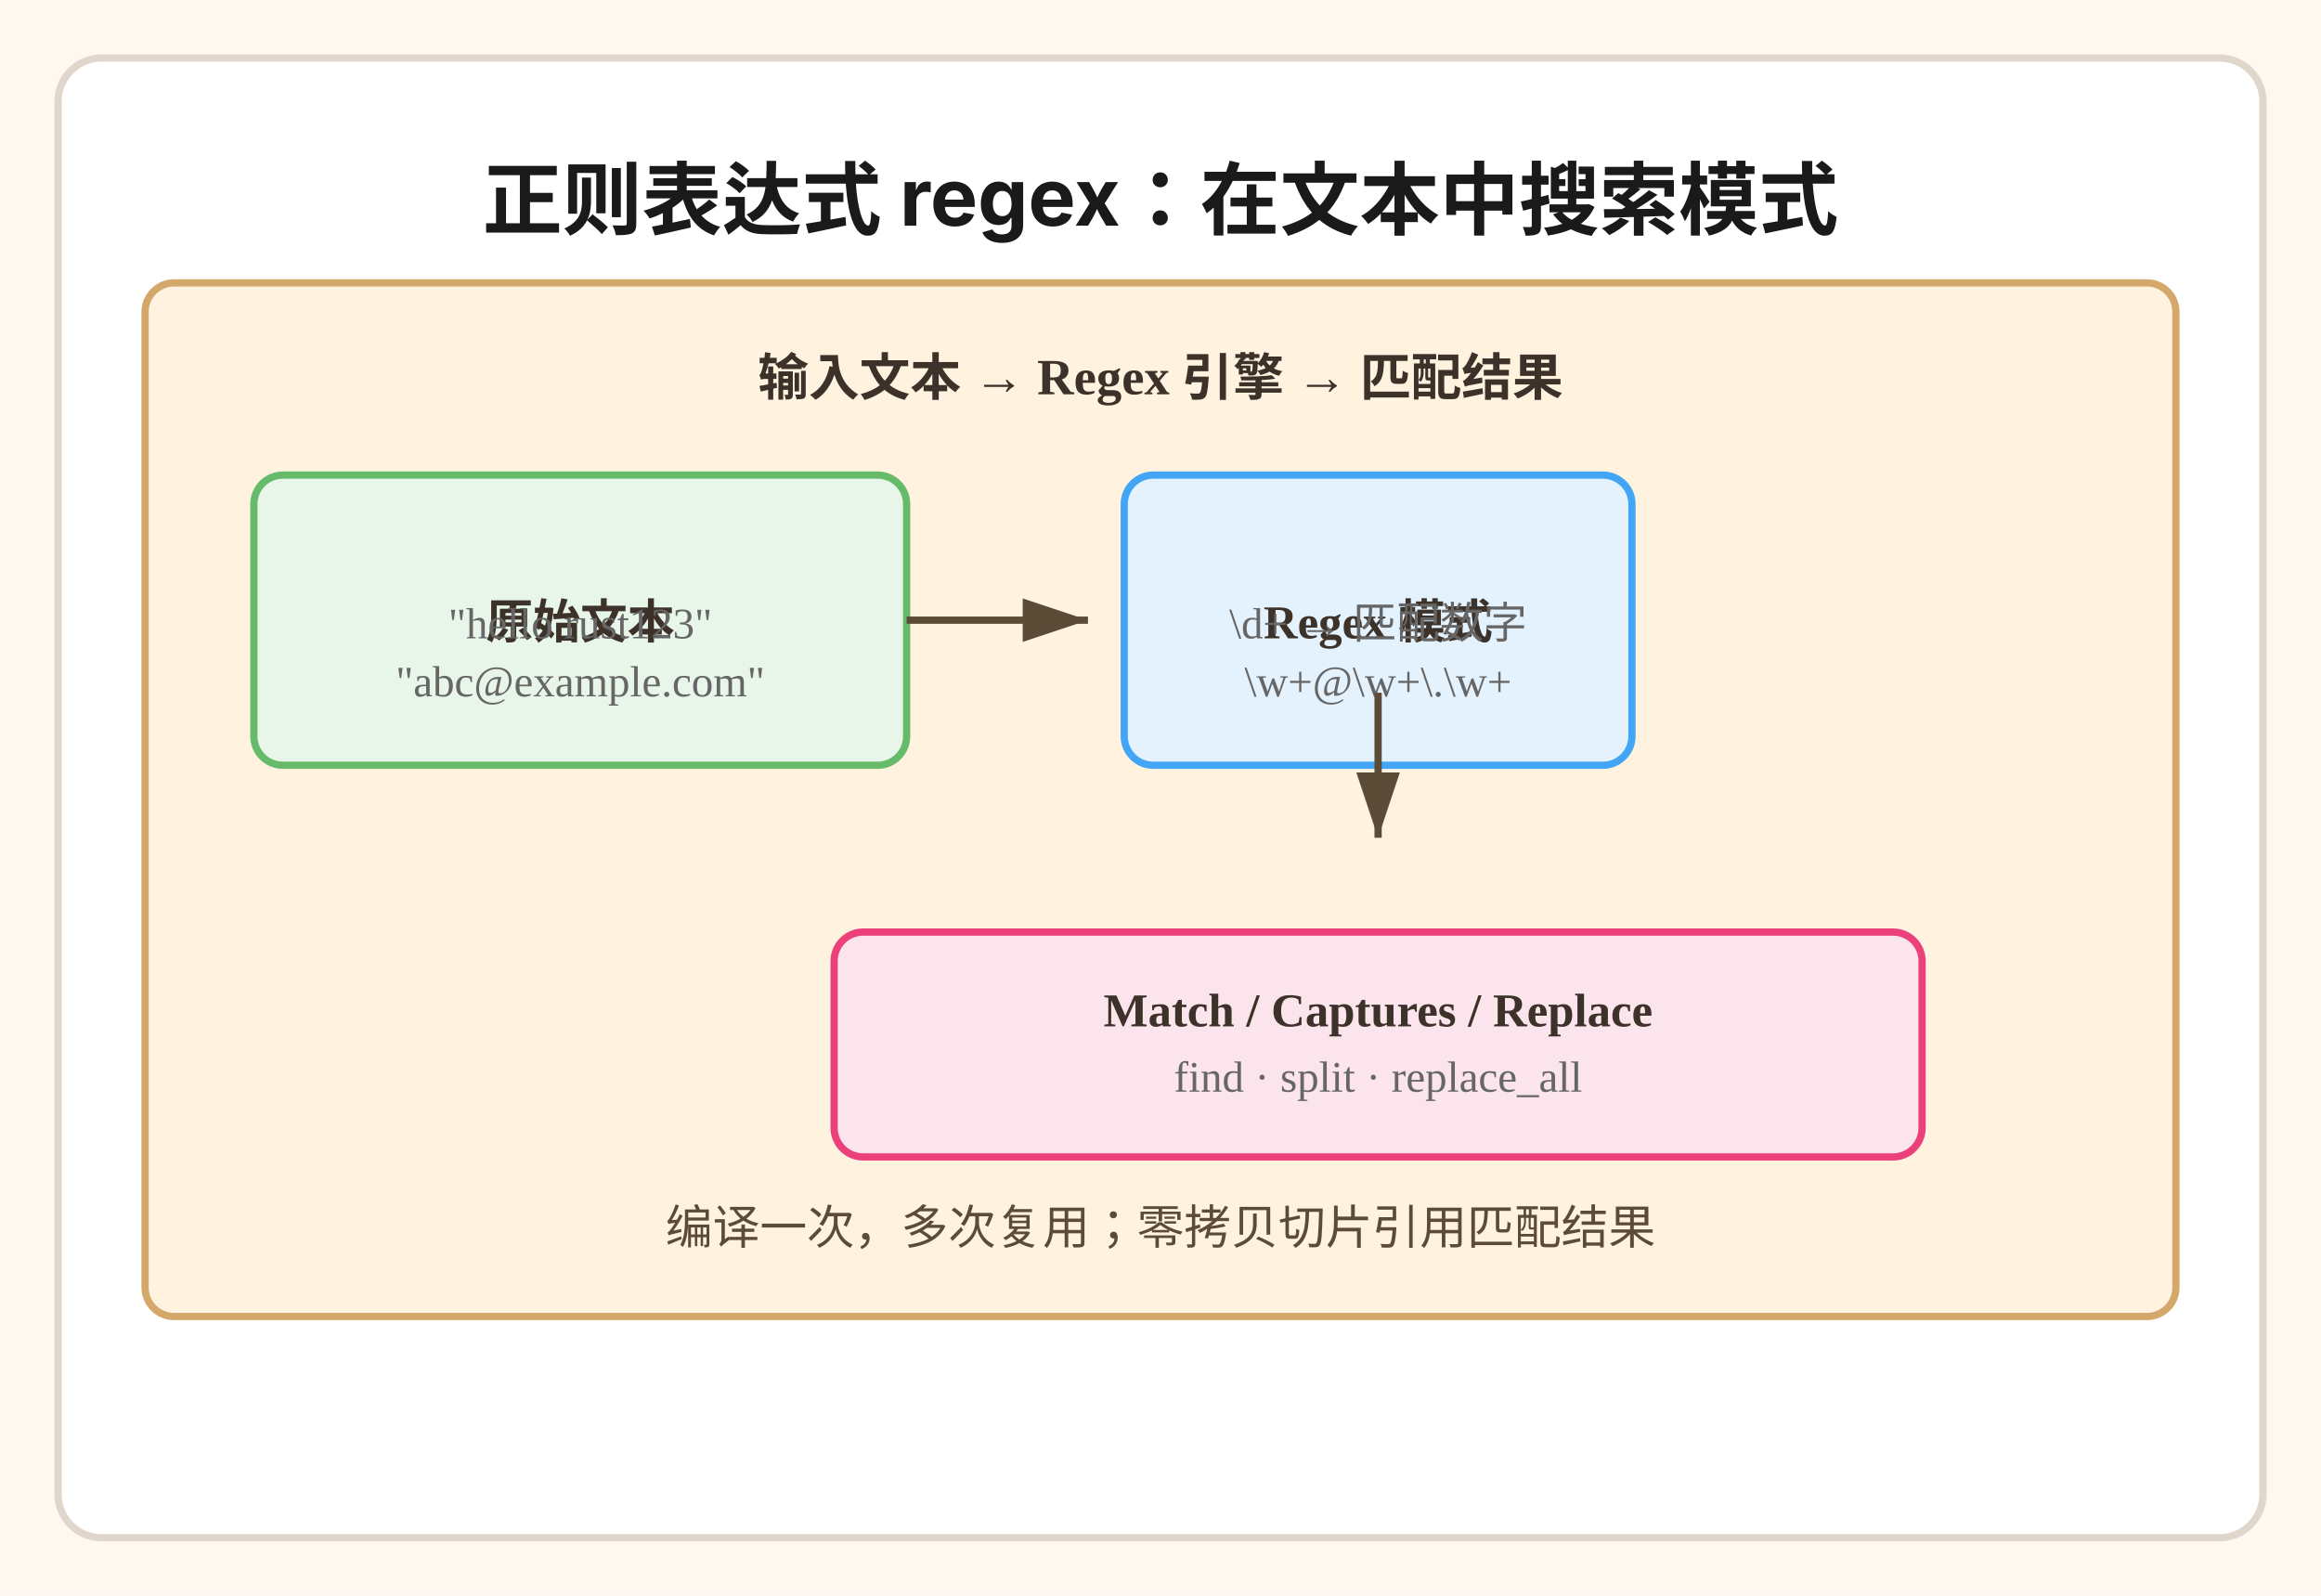
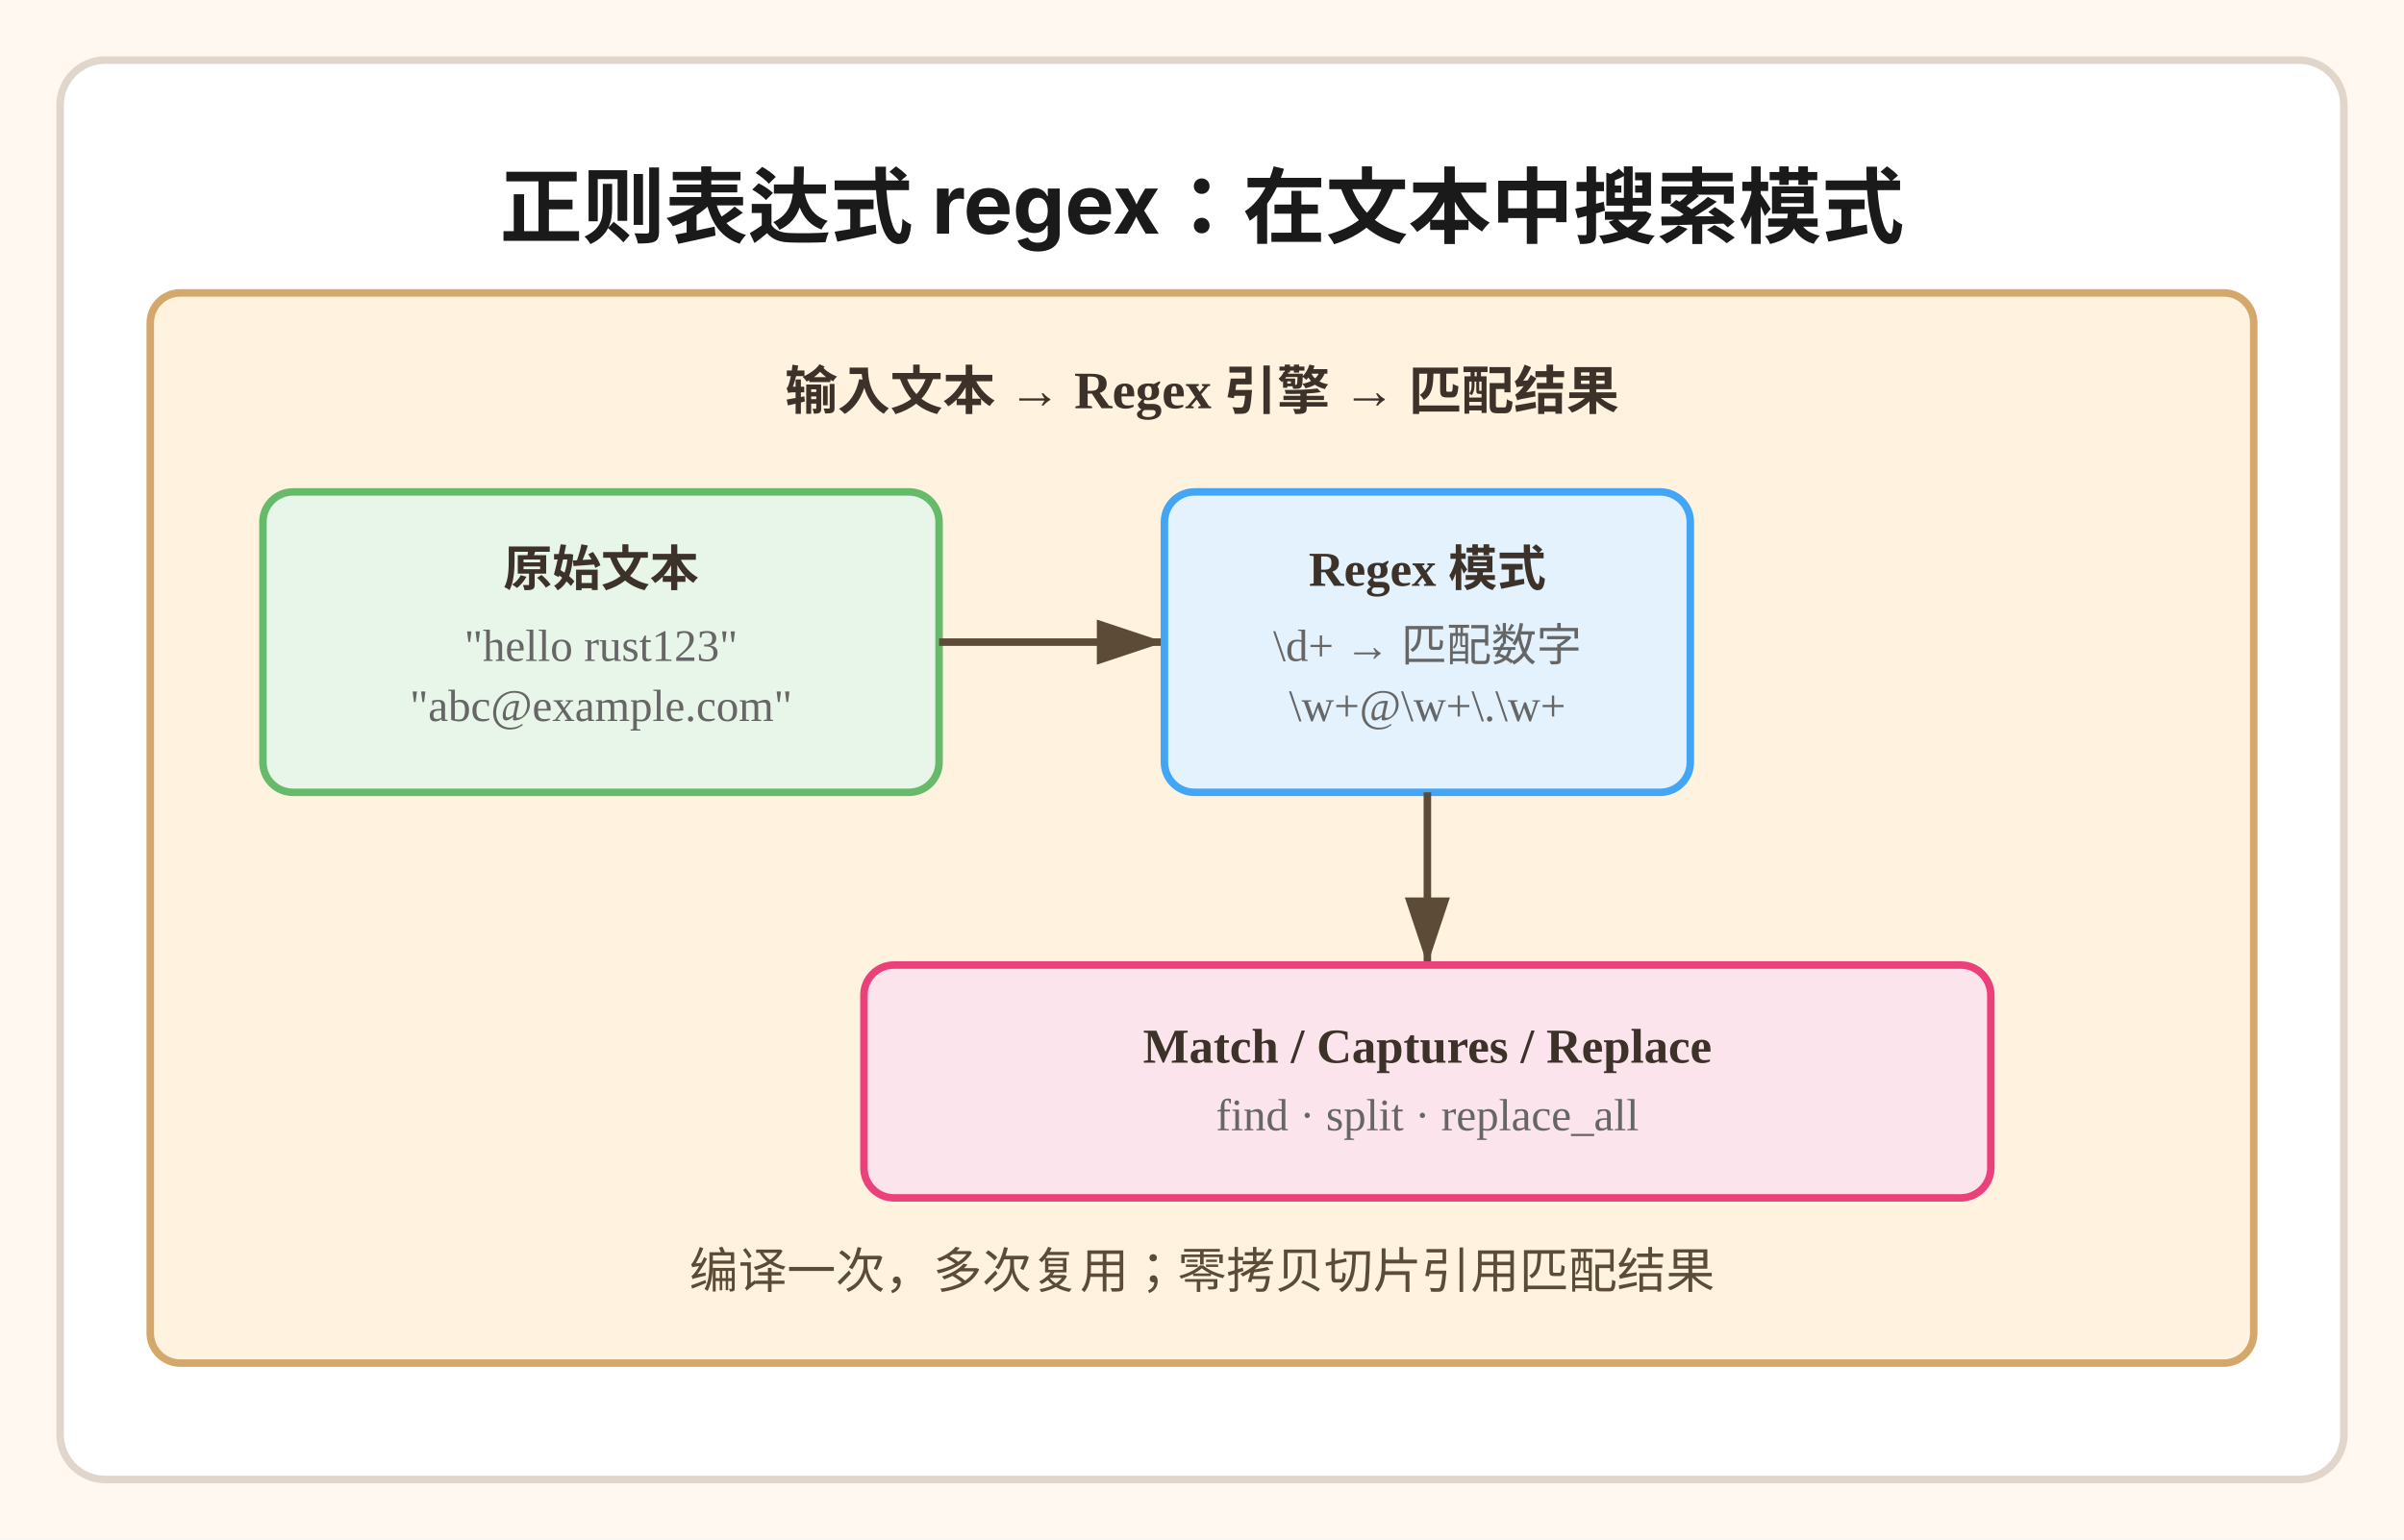
- <svg xmlns="http://www.w3.org/2000/svg" width="640" height="440" viewBox="0 0 640 440">
+ <svg xmlns="http://www.w3.org/2000/svg" width="640" height="410" viewBox="0 0 640 410">
  <defs>
    <style>
      .bg { fill: #fff8f0; }
      .card { fill: #ffffff; stroke: #e0d6cc; stroke-width: 2; }
      .title { font: bold 22px system-ui, -apple-system, sans-serif; fill: #1a1a1a; }
      .text { font: 15px system-ui, -apple-system, sans-serif; fill: #2a2a2a; }
      .code { font: 14px "SF Mono", Menlo, monospace; fill: #3a2a1a; }
      .label { font: 13px system-ui, -apple-system, sans-serif; fill: #5a5a5a; }
      .arrow { stroke: #7a6a5a; stroke-width: 2; fill: none; marker-end: url(#arrowhead); }
      .highlight { fill: #ffeacc; stroke: #ffaa55; stroke-width: 2; }
      .box { fill: #e8f4ff; stroke: #3399ff; stroke-width: 2; }
      .box2 { fill: #f0ffe8; stroke: #66bb33; stroke-width: 2; }
      .box3 { fill: #fff0f5; stroke: #dd5599; stroke-width: 2; }
    </style>
    <marker id="arrowhead" markerWidth="10" markerHeight="7" refX="9" refY="3.5" orient="auto">
      <polygon points="0 0, 10 3.5, 0 7" fill="#7a6a5a" />
    </marker>
    <marker id="arrow" markerWidth="10" markerHeight="10" refX="9" refY="3" orient="auto" markerUnits="strokeWidth">
      <path d="M0,0 L0,6 L9,3 z" fill="#5c4b37" />
    </marker>
  </defs>
-   <rect width="640" height="440" class="bg" />
-   <rect x="16" y="16" width="608" height="408" rx="12" class="card" />
+   <rect width="640" height="410" class="bg" />
+   <rect x="16" y="16" width="608" height="378" rx="12" class="card" />
  <text x="320" y="63" text-anchor="middle" class="title">正则表达式 regex：在文本中搜索模式</text>
  <rect x="40" y="78" width="560" height="285" fill="#fff3e0" stroke="#d4a76a" stroke-width="2" rx="8" />
  <text x="320" y="109" font-size="14" font-weight="bold" fill="#3d3229" text-anchor="middle">输入文本 → Regex 引擎 → 匹配结果</text>
  <rect x="70" y="131" width="180" height="80" fill="#e8f5e9" stroke="#66bb6a" stroke-width="2" rx="8" />
-   <text x="160" y="176" font-size="13" font-weight="bold" fill="#3d3229" text-anchor="middle">原始文本</text>
+   <text x="160" y="156" font-size="13" font-weight="bold" fill="#3d3229" text-anchor="middle">原始文本</text>
  <text x="160" y="176" font-size="12" fill="#666" text-anchor="middle">"hello rust123"</text>
  <text x="160" y="192" font-size="12" fill="#666" text-anchor="middle">"abc@example.com"</text>
-   <line x1="250" y1="171" x2="300" y2="171" stroke="#5c4b37" stroke-width="2" marker-end="url(#arrow)" />
+   <line x1="250" y1="171" x2="310" y2="171" stroke="#5c4b37" stroke-width="2" marker-end="url(#arrow)" />
  <rect x="310" y="131" width="140" height="80" fill="#e3f2fd" stroke="#42a5f5" stroke-width="2" rx="8" />
-   <text x="380" y="176" font-size="13" font-weight="bold" fill="#3d3229" text-anchor="middle">Regex 模式</text>
+   <text x="380" y="156" font-size="13" font-weight="bold" fill="#3d3229" text-anchor="middle">Regex 模式</text>
  <text x="380" y="176" font-size="12" fill="#666" text-anchor="middle">\d+ → 匹配数字</text>
  <text x="380" y="192" font-size="12" fill="#666" text-anchor="middle">\w+@\w+\.\w+</text>
-   <line x1="380" y1="191" x2="380" y2="231" stroke="#5c4b37" stroke-width="2" marker-end="url(#arrow)" />
+   <line x1="380" y1="211" x2="380" y2="257" stroke="#5c4b37" stroke-width="2" marker-end="url(#arrow)" />
  <rect x="230" y="257" width="300" height="62" fill="#fce4ec" stroke="#ec407a" stroke-width="2" rx="8" />
  <text x="380" y="283" font-size="13" font-weight="bold" fill="#3d3229" text-anchor="middle">Match / Captures / Replace</text>
  <text x="380" y="301" font-size="12" fill="#666" text-anchor="middle">find · split · replace_all</text>
  <text x="320" y="343" font-size="13" fill="#5c4b37" text-anchor="middle">编译一次，多次复用；零拷贝切片引用匹配结果</text>
</svg>
